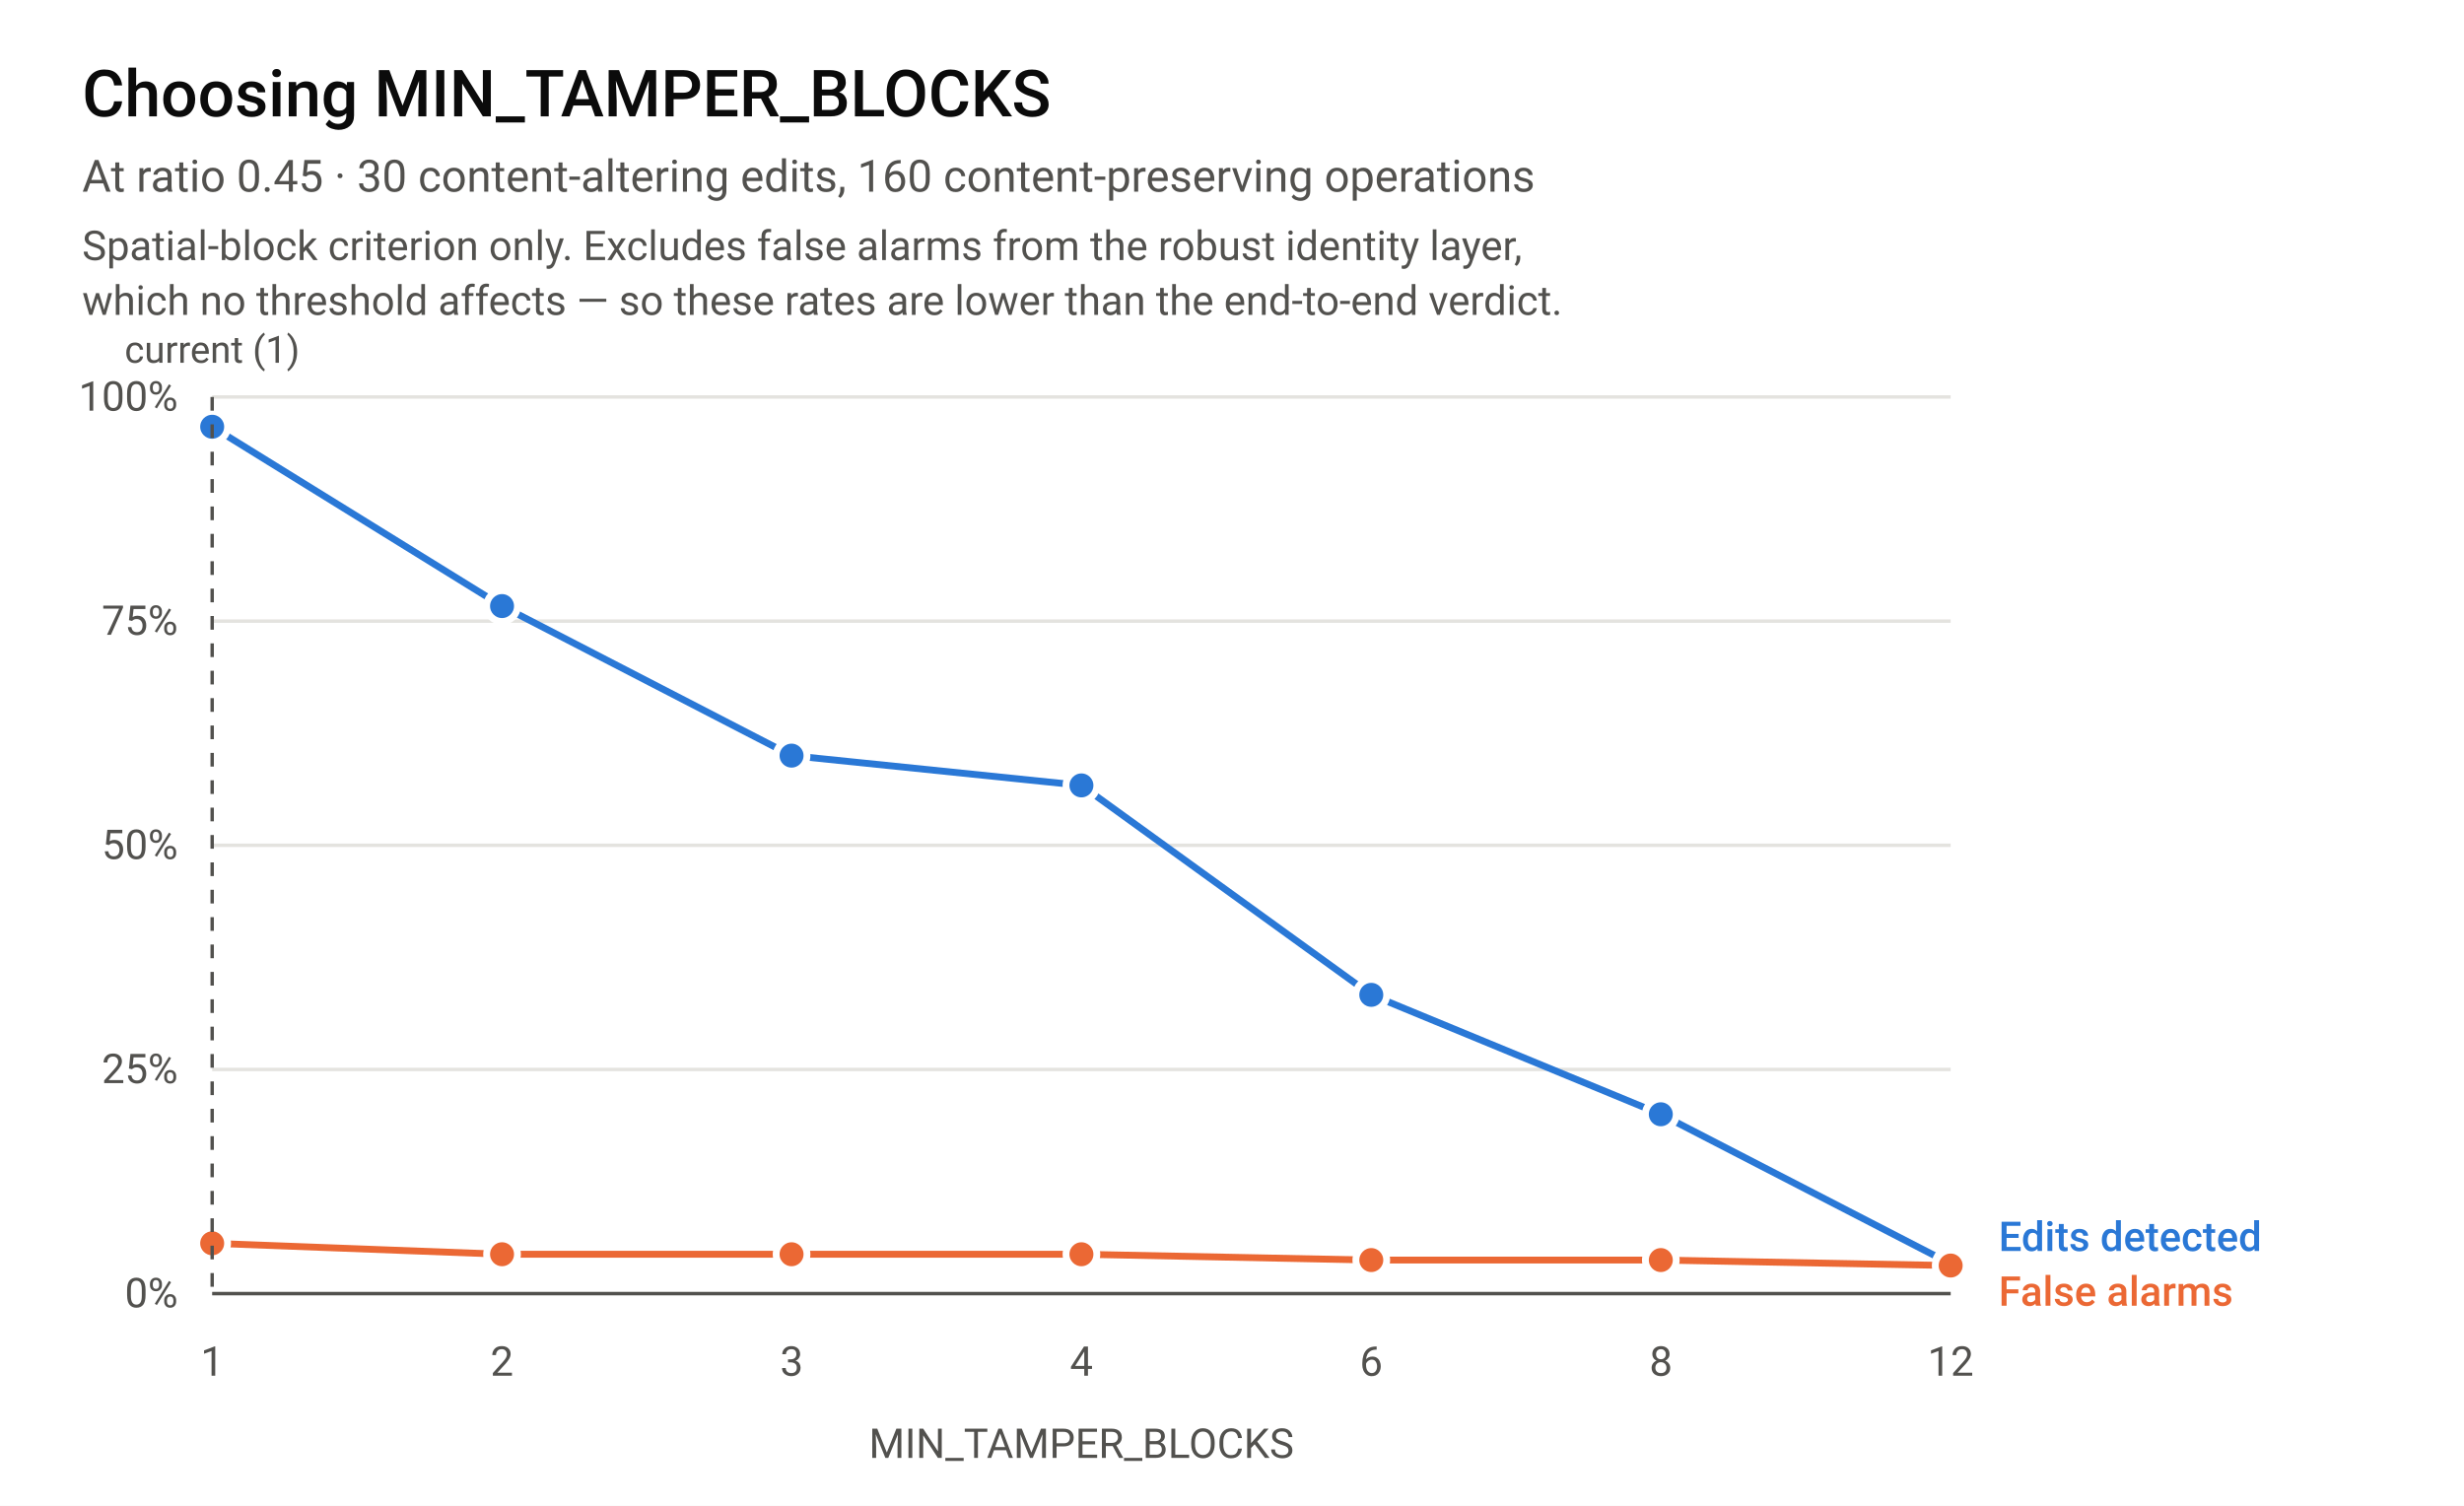
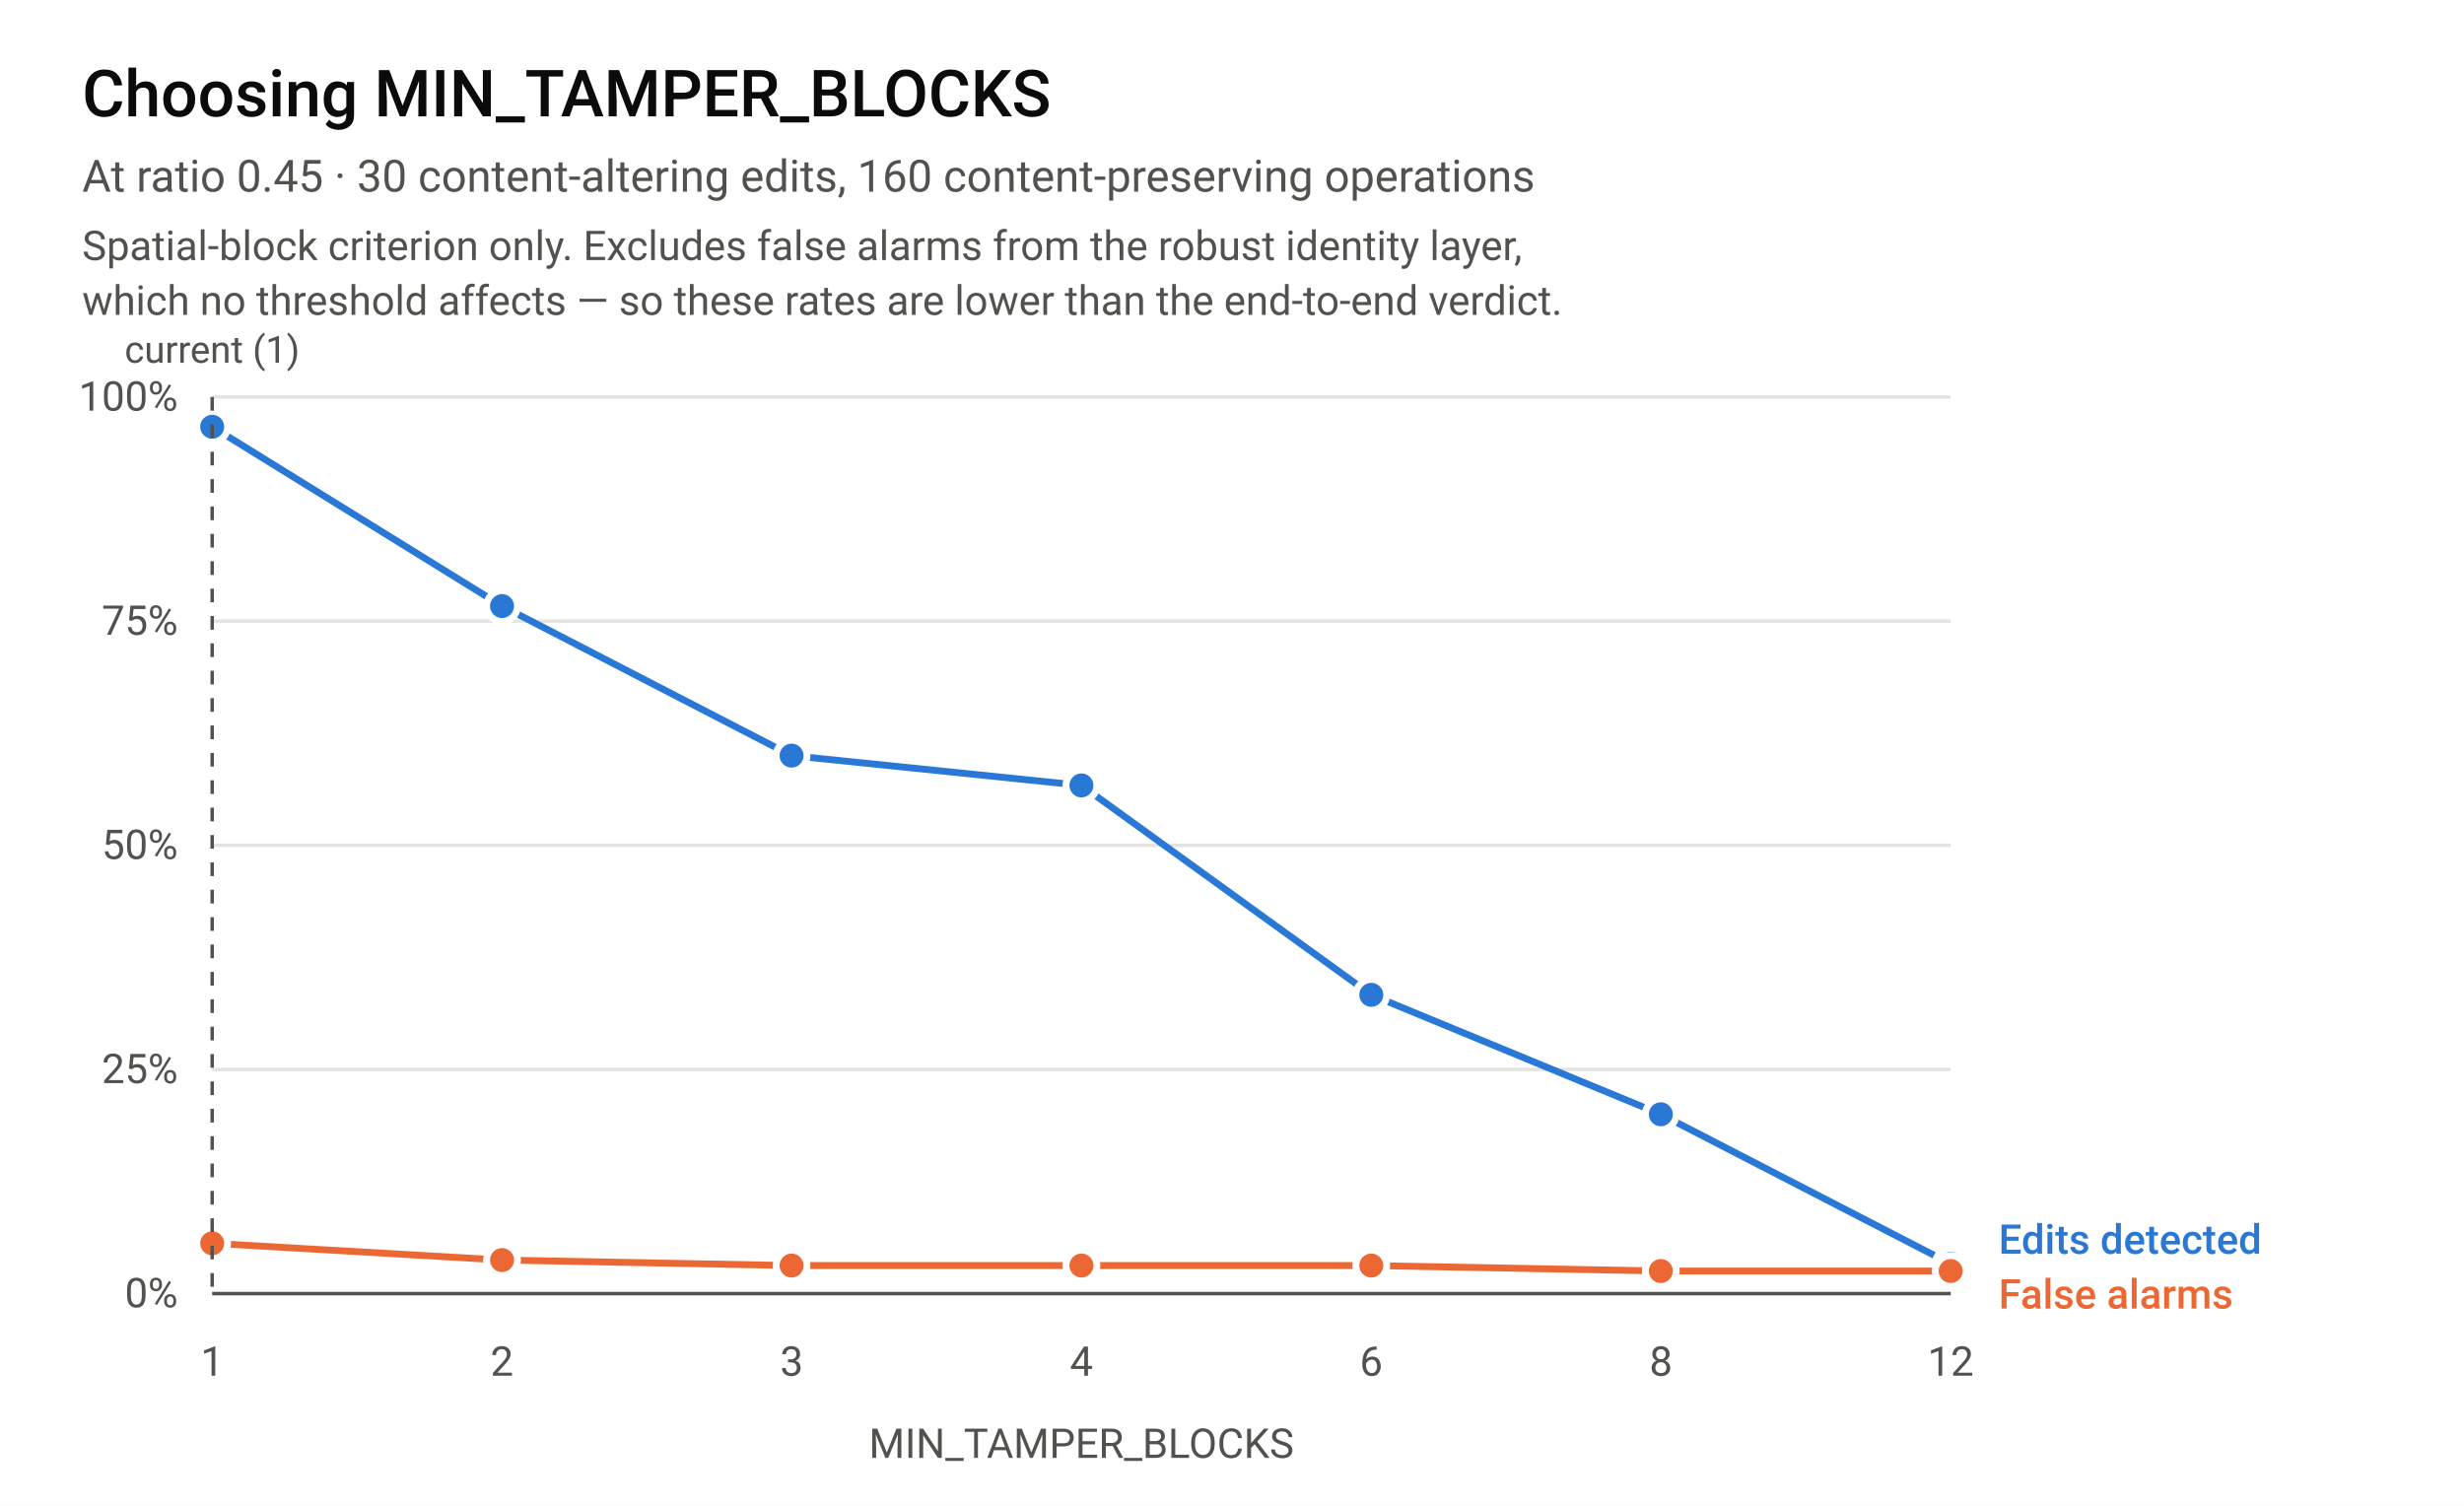
<svg xmlns="http://www.w3.org/2000/svg" width="720" height="440" viewBox="0 0 720 440" font-family="system-ui, -apple-system, 'Segoe UI', Roboto, sans-serif">
  <rect width="720" height="440" fill="#ffffff" />
  <text x="24" y="34" font-size="19" fill="#0b0b0b" text-anchor="start" font-weight="500">Choosing MIN_TAMPER_BLOCKS</text>
  <text x="24" y="56" font-size="13" fill="#52514e" text-anchor="start" font-weight="400">At ratio 0.45 · 30 content-altering edits, 160 content-preserving operations</text>
  <text x="24" y="76" font-size="12" fill="#52514e" text-anchor="start" font-weight="400">Spatial-block criterion only. Excludes false alarms from the robust identity layer,</text>
  <text x="24" y="92" font-size="12" fill="#52514e" text-anchor="start" font-weight="400">which no threshold affects — so these rates are lower than the end-to-end verdict.</text>
  <line x1="62" y1="378.0" x2="570" y2="378.0" stroke="#e4e3df" stroke-width="1" />
  <text x="52" y="382.0" font-size="12" fill="#52514e" text-anchor="end" font-weight="400">0%</text>
  <line x1="62" y1="312.5" x2="570" y2="312.5" stroke="#e4e3df" stroke-width="1" />
  <text x="52" y="316.5" font-size="12" fill="#52514e" text-anchor="end" font-weight="400">25%</text>
  <line x1="62" y1="247.0" x2="570" y2="247.0" stroke="#e4e3df" stroke-width="1" />
  <text x="52" y="251.0" font-size="12" fill="#52514e" text-anchor="end" font-weight="400">50%</text>
  <line x1="62" y1="181.5" x2="570" y2="181.5" stroke="#e4e3df" stroke-width="1" />
  <text x="52" y="185.5" font-size="12" fill="#52514e" text-anchor="end" font-weight="400">75%</text>
  <line x1="62" y1="116.0" x2="570" y2="116.0" stroke="#e4e3df" stroke-width="1" />
  <text x="52" y="120.0" font-size="12" fill="#52514e" text-anchor="end" font-weight="400">100%</text>
  <polyline points="62.0,124.7 146.7,177.1 231.3,220.8 316.0,229.5 400.7,290.7 485.3,325.6 570.0,369.3" fill="none" stroke="#2a78d6" stroke-width="2" stroke-linecap="round" stroke-linejoin="round" />
  <circle cx="62.0" cy="124.7" r="4.5" fill="#2a78d6" stroke="#ffffff" stroke-width="2" />
  <circle cx="146.7" cy="177.1" r="4.5" fill="#2a78d6" stroke="#ffffff" stroke-width="2" />
  <circle cx="231.3" cy="220.8" r="4.5" fill="#2a78d6" stroke="#ffffff" stroke-width="2" />
  <circle cx="316.0" cy="229.5" r="4.5" fill="#2a78d6" stroke="#ffffff" stroke-width="2" />
  <circle cx="400.7" cy="290.7" r="4.5" fill="#2a78d6" stroke="#ffffff" stroke-width="2" />
  <circle cx="485.3" cy="325.6" r="4.5" fill="#2a78d6" stroke="#ffffff" stroke-width="2" />
  <circle cx="570.0" cy="369.3" r="4.5" fill="#2a78d6" stroke="#ffffff" stroke-width="2" />
-   <polyline points="62.0,363.3 146.7,366.5 231.3,366.5 316.0,366.5 400.7,368.2 485.3,368.2 570.0,369.8" fill="none" stroke="#eb6834" stroke-width="2" stroke-linecap="round" stroke-linejoin="round" />
+   <polyline points="62.0,363.3 146.7,368.2 231.3,369.8 316.0,369.8 400.7,369.8 485.3,371.4 570.0,371.4" fill="none" stroke="#eb6834" stroke-width="2" stroke-linecap="round" stroke-linejoin="round" />
  <circle cx="62.0" cy="363.3" r="4.5" fill="#eb6834" stroke="#ffffff" stroke-width="2" />
-   <circle cx="146.7" cy="366.5" r="4.5" fill="#eb6834" stroke="#ffffff" stroke-width="2" />
-   <circle cx="231.3" cy="366.5" r="4.5" fill="#eb6834" stroke="#ffffff" stroke-width="2" />
-   <circle cx="316.0" cy="366.5" r="4.5" fill="#eb6834" stroke="#ffffff" stroke-width="2" />
-   <circle cx="400.7" cy="368.2" r="4.5" fill="#eb6834" stroke="#ffffff" stroke-width="2" />
-   <circle cx="485.3" cy="368.2" r="4.5" fill="#eb6834" stroke="#ffffff" stroke-width="2" />
-   <circle cx="570.0" cy="369.8" r="4.5" fill="#eb6834" stroke="#ffffff" stroke-width="2" />
-   <text x="584" y="365.54" font-size="12" fill="#2a78d6" text-anchor="start" font-weight="500">Edits detected</text>
-   <text x="584" y="381.54" font-size="12" fill="#eb6834" text-anchor="start" font-weight="500">False alarms</text>
+   <circle cx="146.7" cy="368.2" r="4.5" fill="#eb6834" stroke="#ffffff" stroke-width="2" />
+   <circle cx="231.3" cy="369.8" r="4.5" fill="#eb6834" stroke="#ffffff" stroke-width="2" />
+   <circle cx="316.0" cy="369.8" r="4.5" fill="#eb6834" stroke="#ffffff" stroke-width="2" />
+   <circle cx="400.7" cy="369.8" r="4.5" fill="#eb6834" stroke="#ffffff" stroke-width="2" />
+   <circle cx="485.3" cy="371.4" r="4.5" fill="#eb6834" stroke="#ffffff" stroke-width="2" />
+   <circle cx="570.0" cy="371.4" r="4.5" fill="#eb6834" stroke="#ffffff" stroke-width="2" />
+   <text x="584" y="366.358" font-size="12" fill="#2a78d6" text-anchor="start" font-weight="500">Edits detected</text>
+   <text x="584" y="382.358" font-size="12" fill="#eb6834" text-anchor="start" font-weight="500">False alarms</text>
  <text x="62.0" y="402" font-size="12" fill="#52514e" text-anchor="middle" font-weight="400">1</text>
  <text x="146.667" y="402" font-size="12" fill="#52514e" text-anchor="middle" font-weight="400">2</text>
  <text x="231.333" y="402" font-size="12" fill="#52514e" text-anchor="middle" font-weight="400">3</text>
  <text x="316.0" y="402" font-size="12" fill="#52514e" text-anchor="middle" font-weight="400">4</text>
  <text x="400.667" y="402" font-size="12" fill="#52514e" text-anchor="middle" font-weight="400">6</text>
  <text x="485.333" y="402" font-size="12" fill="#52514e" text-anchor="middle" font-weight="400">8</text>
  <text x="570.0" y="402" font-size="12" fill="#52514e" text-anchor="middle" font-weight="400">12</text>
  <text x="316.0" y="426" font-size="12" fill="#52514e" text-anchor="middle" font-weight="400">MIN_TAMPER_BLOCKS</text>
  <line x1="62.0" y1="116" x2="62.0" y2="378" stroke="#52514e" stroke-width="1" stroke-dasharray="4 4" />
  <text x="62.0" y="106" font-size="11" fill="#52514e" text-anchor="middle" font-weight="400">current (1)</text>
  <line x1="62" y1="378" x2="570" y2="378" stroke="#52514e" stroke-width="1" />
</svg>
